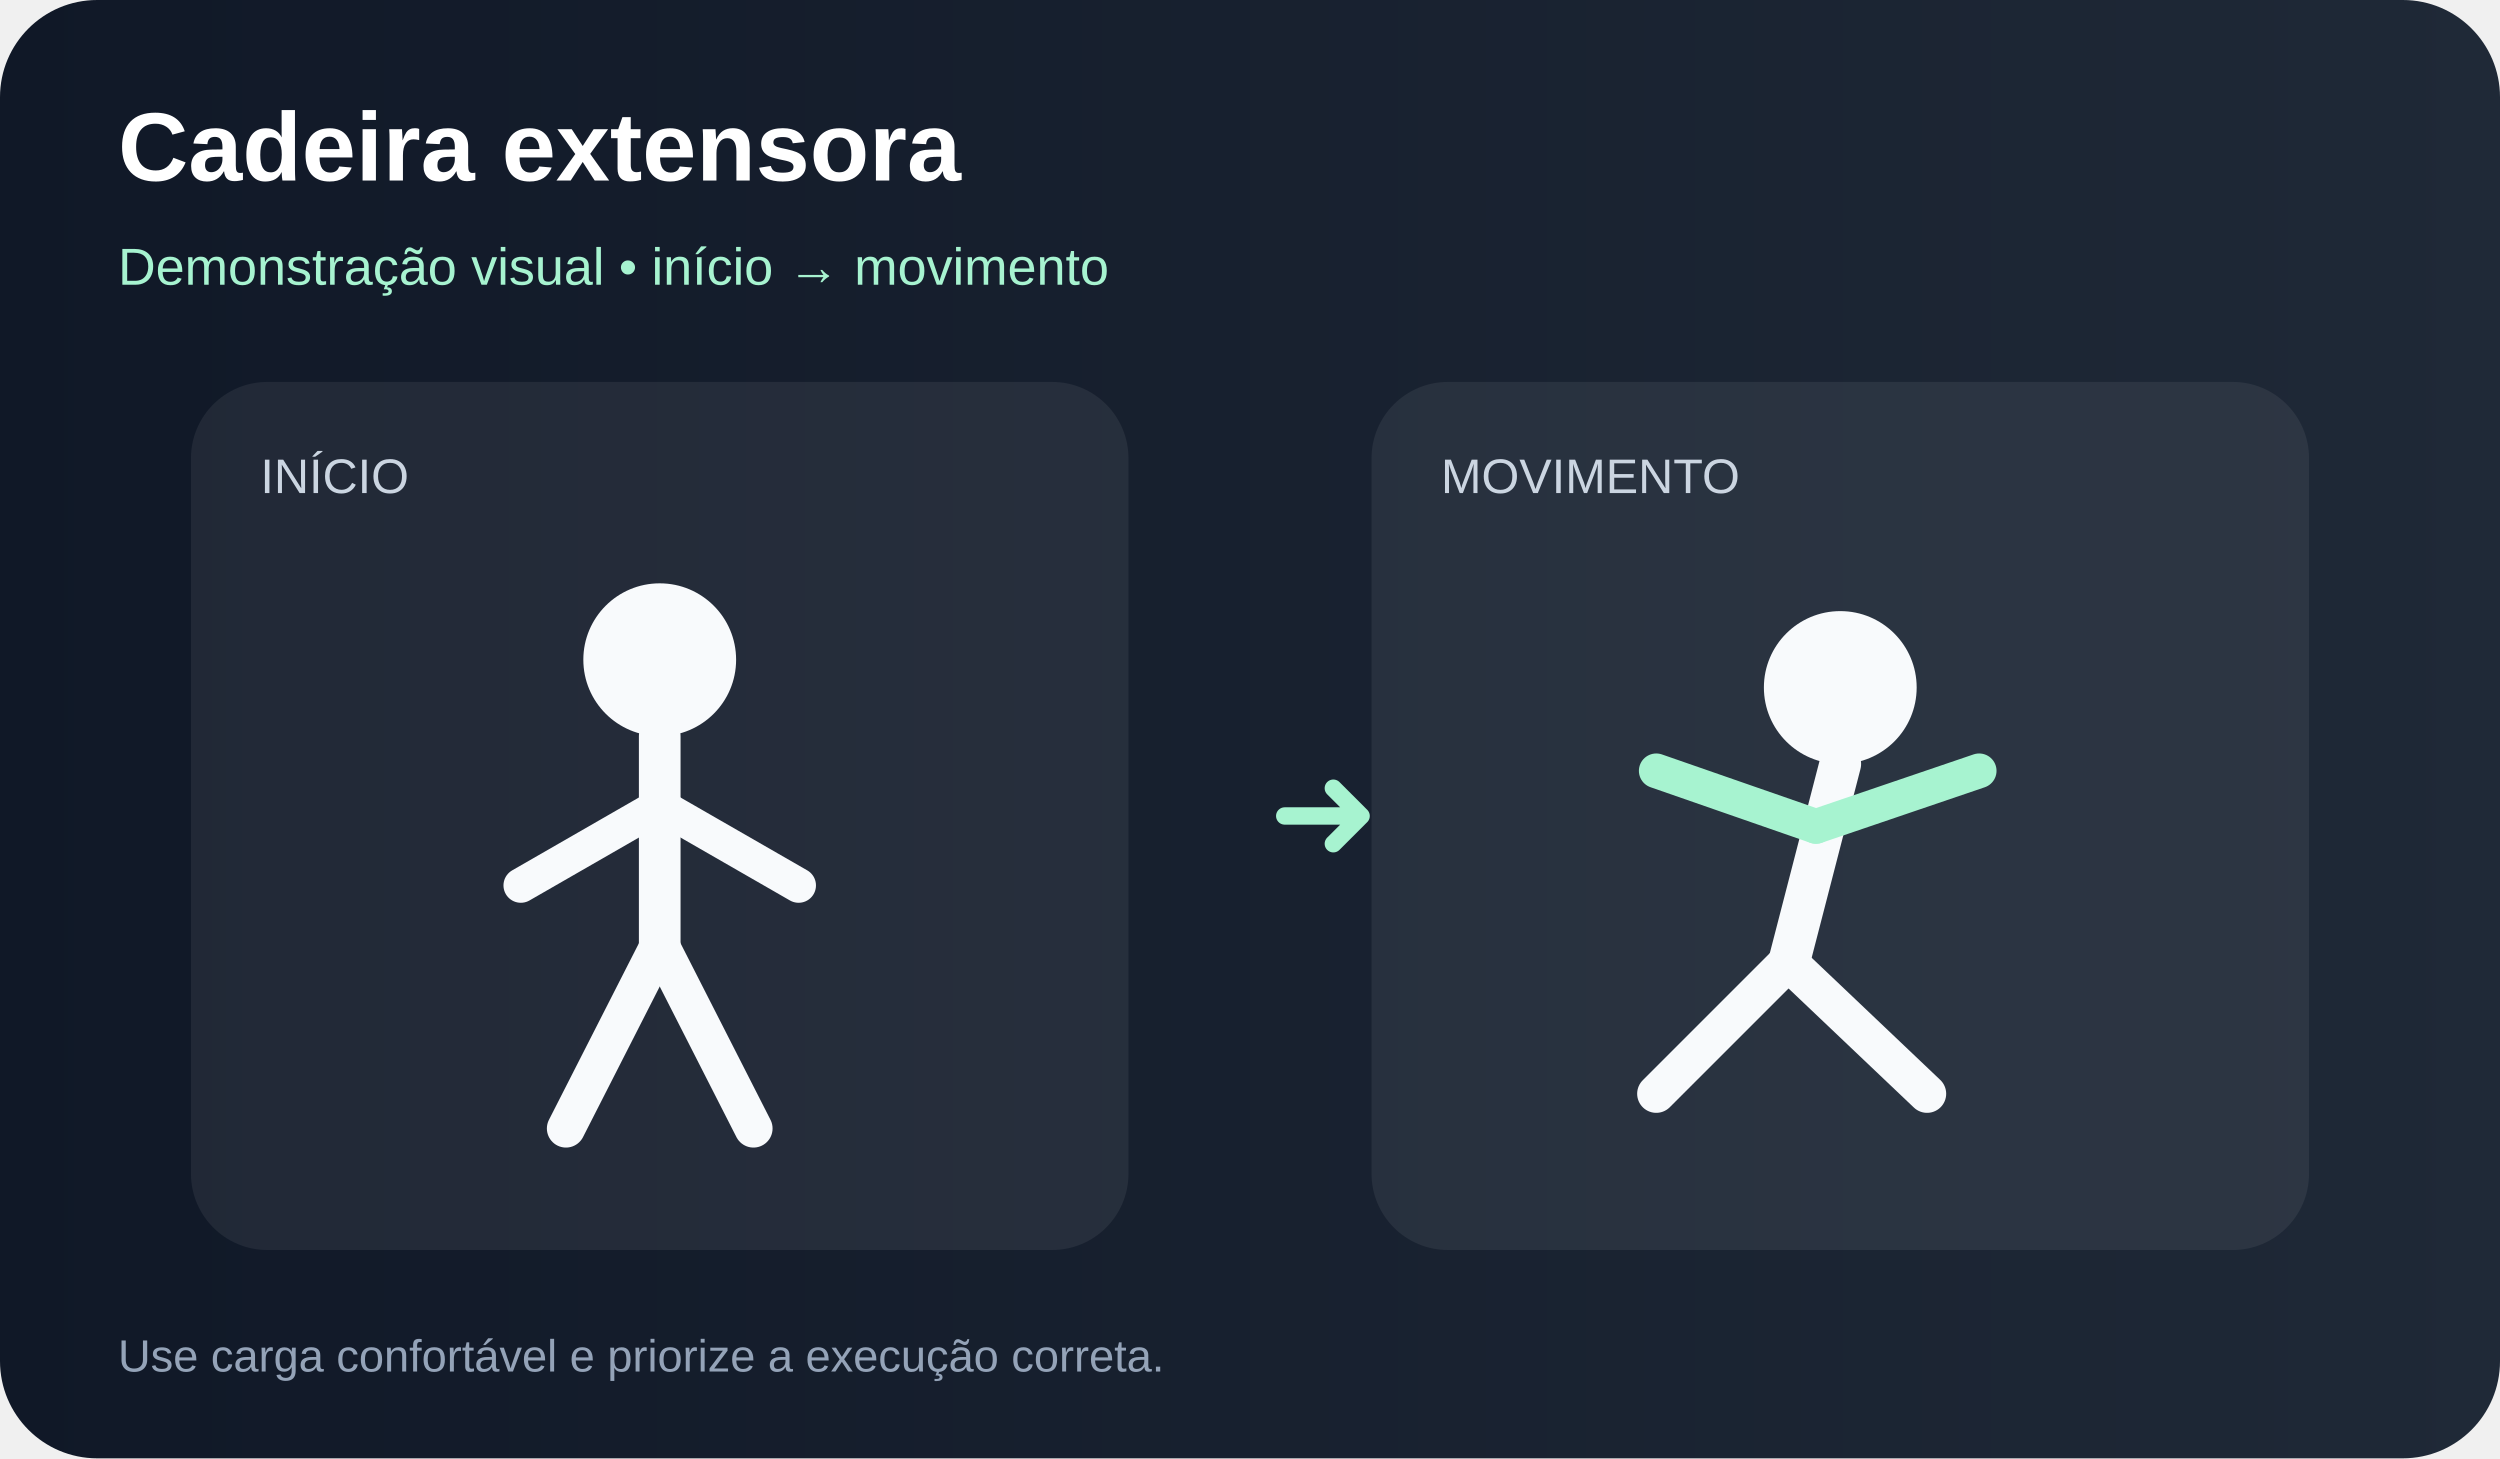
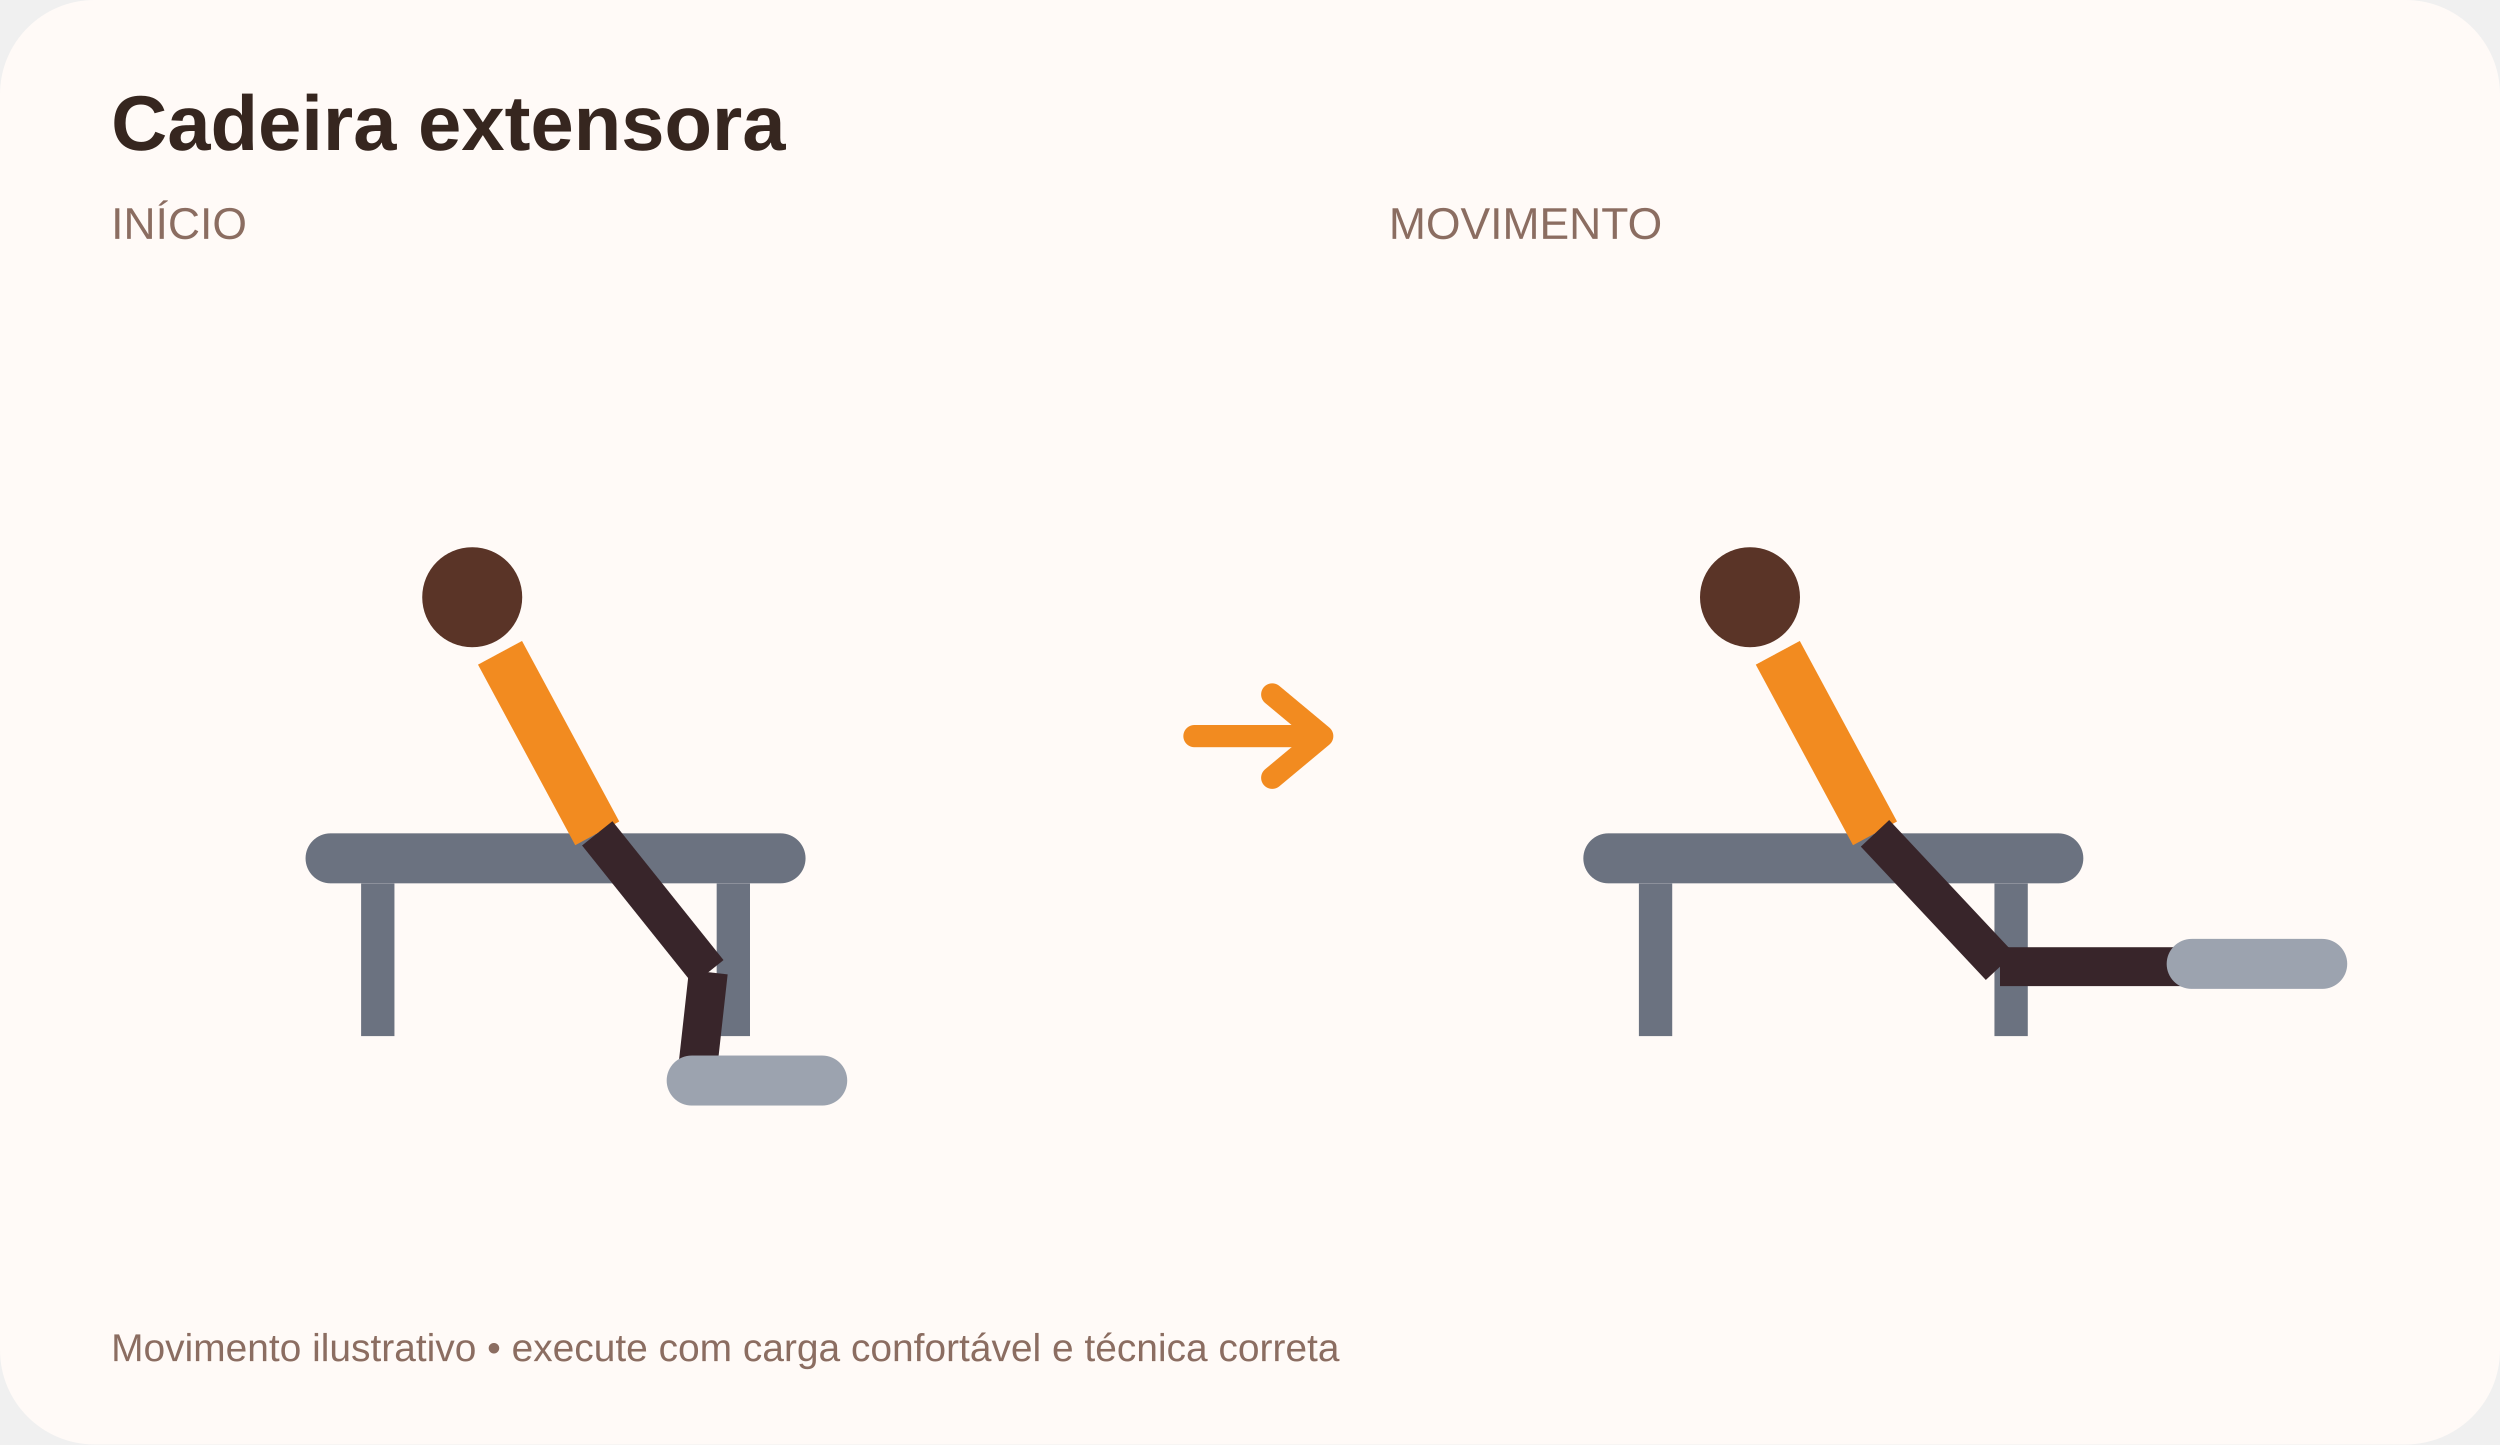
- <svg xmlns="http://www.w3.org/2000/svg" width="720" height="420" viewBox="0 0 720 420">
-   <defs>
-     <linearGradient id="bg" x1="0" x2="1">
-       <stop offset="0" stop-color="#101827" />
-       <stop offset="1" stop-color="#1f2937" />
-     </linearGradient>
-   </defs>
-   <rect width="720" height="420" rx="28" fill="url(#bg)" />
-   <text x="34" y="52" fill="#ffffff" font-family="Arial" font-size="28" font-weight="700">Cadeira extensora</text>
-   <text x="34" y="82" fill="#a7f3d0" font-family="Arial" font-size="15">Demonstração visual • início → movimento</text>
-   <g transform="translate(55,110)">
-     <rect x="0" y="0" width="270" height="250" rx="22" fill="#ffffff" opacity=".07" />
-     <rect x="340" y="0" width="270" height="250" rx="22" fill="#ffffff" opacity=".07" />
-     <text x="20" y="32" fill="#cbd5e1" font-family="Arial" font-size="14">INÍCIO</text>
-     <text x="360" y="32" fill="#cbd5e1" font-family="Arial" font-size="14">MOVIMENTO</text>
-     <circle cx="135" cy="80" r="22" fill="#f8fafc" />
-     <line x1="135" y1="102" x2="135" y2="164" stroke="#f8fafc" stroke-width="12" stroke-linecap="round" />
-     <line x1="135" y1="122" x2="95" y2="145" stroke="#f8fafc" stroke-width="10" stroke-linecap="round" />
-     <line x1="135" y1="122" x2="175" y2="145" stroke="#f8fafc" stroke-width="10" stroke-linecap="round" />
-     <line x1="135" y1="162" x2="108" y2="215" stroke="#f8fafc" stroke-width="11" stroke-linecap="round" />
-     <line x1="135" y1="162" x2="162" y2="215" stroke="#f8fafc" stroke-width="11" stroke-linecap="round" />
-     <circle cx="475" cy="88" r="22" fill="#f8fafc" />
-     <line x1="475" y1="110" x2="460" y2="168" stroke="#f8fafc" stroke-width="12" stroke-linecap="round" />
-     <line x1="468" y1="128" x2="422" y2="112" stroke="#a7f3d0" stroke-width="10" stroke-linecap="round" />
-     <line x1="468" y1="128" x2="515" y2="112" stroke="#a7f3d0" stroke-width="10" stroke-linecap="round" />
-     <line x1="460" y1="167" x2="422" y2="205" stroke="#f8fafc" stroke-width="11" stroke-linecap="round" />
-     <line x1="460" y1="167" x2="500" y2="205" stroke="#f8fafc" stroke-width="11" stroke-linecap="round" />
-     <path d="M315 125 l22 0 l-8 -8 m8 8 l-8 8" stroke="#a7f3d0" stroke-width="5" fill="none" stroke-linecap="round" stroke-linejoin="round" />
-   </g>
-   <text x="34" y="395" fill="#94a3b8" font-family="Arial" font-size="13">Use carga confortável e priorize a execução correta.</text>
+ <svg xmlns="http://www.w3.org/2000/svg" viewBox="0 0 900 520" width="900" height="520">
+   <rect width="900" height="520" rx="34" fill="#fffaf7" />
+   <text x="40" y="54" font-family="Arial, sans-serif" font-size="28" font-weight="700" fill="#36261f">Cadeira extensora</text>
+   <text x="40" y="86" font-family="Arial, sans-serif" font-size="16" fill="#8b6d61">INÍCIO</text>
+   <text x="500" y="86" font-family="Arial, sans-serif" font-size="16" fill="#8b6d61">MOVIMENTO</text>
+   <path d="M430 265 h40" stroke="#f28b20" stroke-width="8" stroke-linecap="round" />
+   <path d="M458 250 l18 15 -18 15" fill="none" stroke="#f28b20" stroke-width="8" stroke-linecap="round" stroke-linejoin="round" />
+   <rect x="110" y="300" width="180" height="18" rx="9" fill="#6b7280" />
+   <rect x="130" y="318" width="12" height="55" fill="#6b7280" />
+   <rect x="258" y="318" width="12" height="55" fill="#6b7280" />
+   <rect x="570" y="300" width="180" height="18" rx="9" fill="#6b7280" />
+   <rect x="590" y="318" width="12" height="55" fill="#6b7280" />
+   <rect x="718" y="318" width="12" height="55" fill="#6b7280" />
+   <circle cx="170" cy="215" r="18" fill="#5a3427" />
+   <line x1="180" y1="235" x2="215" y2="300" stroke="#f28b20" stroke-width="18" />
+   <line x1="215" y1="300" x2="255" y2="350" stroke="#38252a" stroke-width="14" />
+   <line x1="255" y1="350" x2="250" y2="395" stroke="#38252a" stroke-width="14" />
+   <rect x="240" y="380" width="65" height="18" rx="9" fill="#9ca3af" />
+   <circle cx="630" cy="215" r="18" fill="#5a3427" />
+   <line x1="640" y1="235" x2="675" y2="300" stroke="#f28b20" stroke-width="18" />
+   <line x1="675" y1="300" x2="720" y2="348" stroke="#38252a" stroke-width="14" />
+   <line x1="720" y1="348" x2="790" y2="348" stroke="#38252a" stroke-width="14" />
+   <rect x="780" y="338" width="65" height="18" rx="9" fill="#9ca3af" />
+   <text x="40" y="490" font-family="Arial, sans-serif" font-size="14" fill="#8b6d61">Movimento ilustrativo • execute com carga confortável e técnica correta</text>
</svg>
